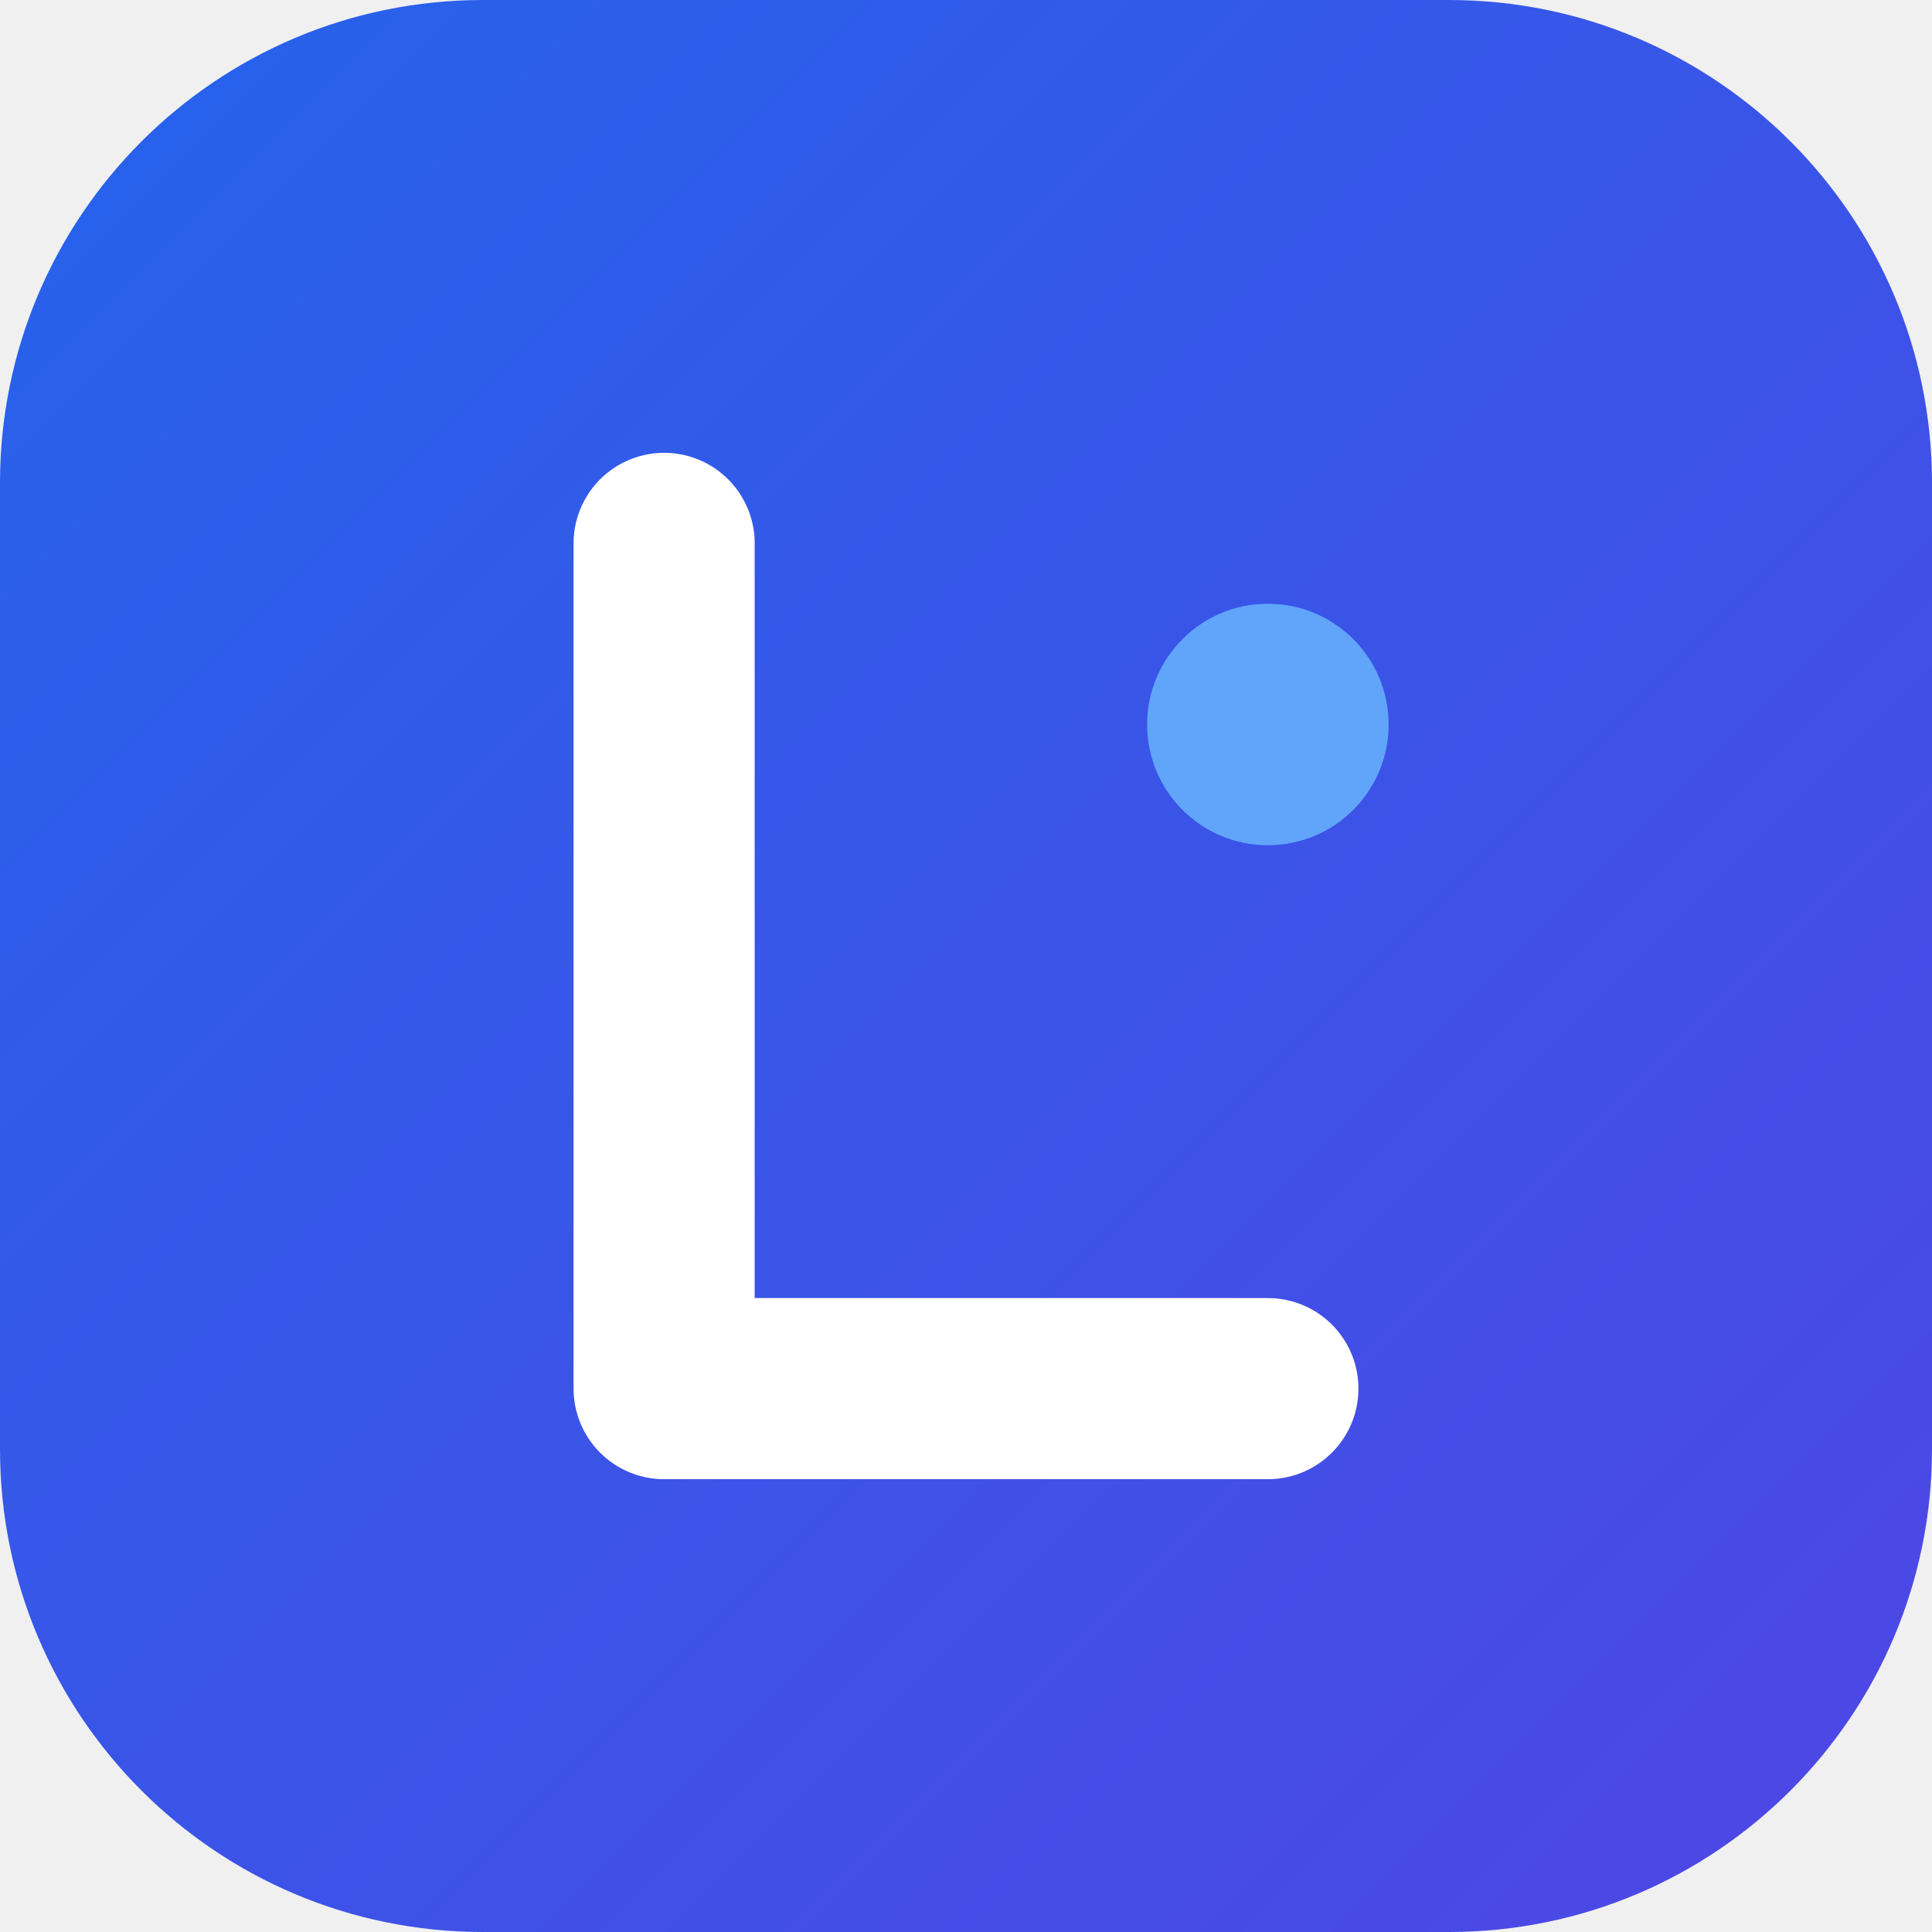
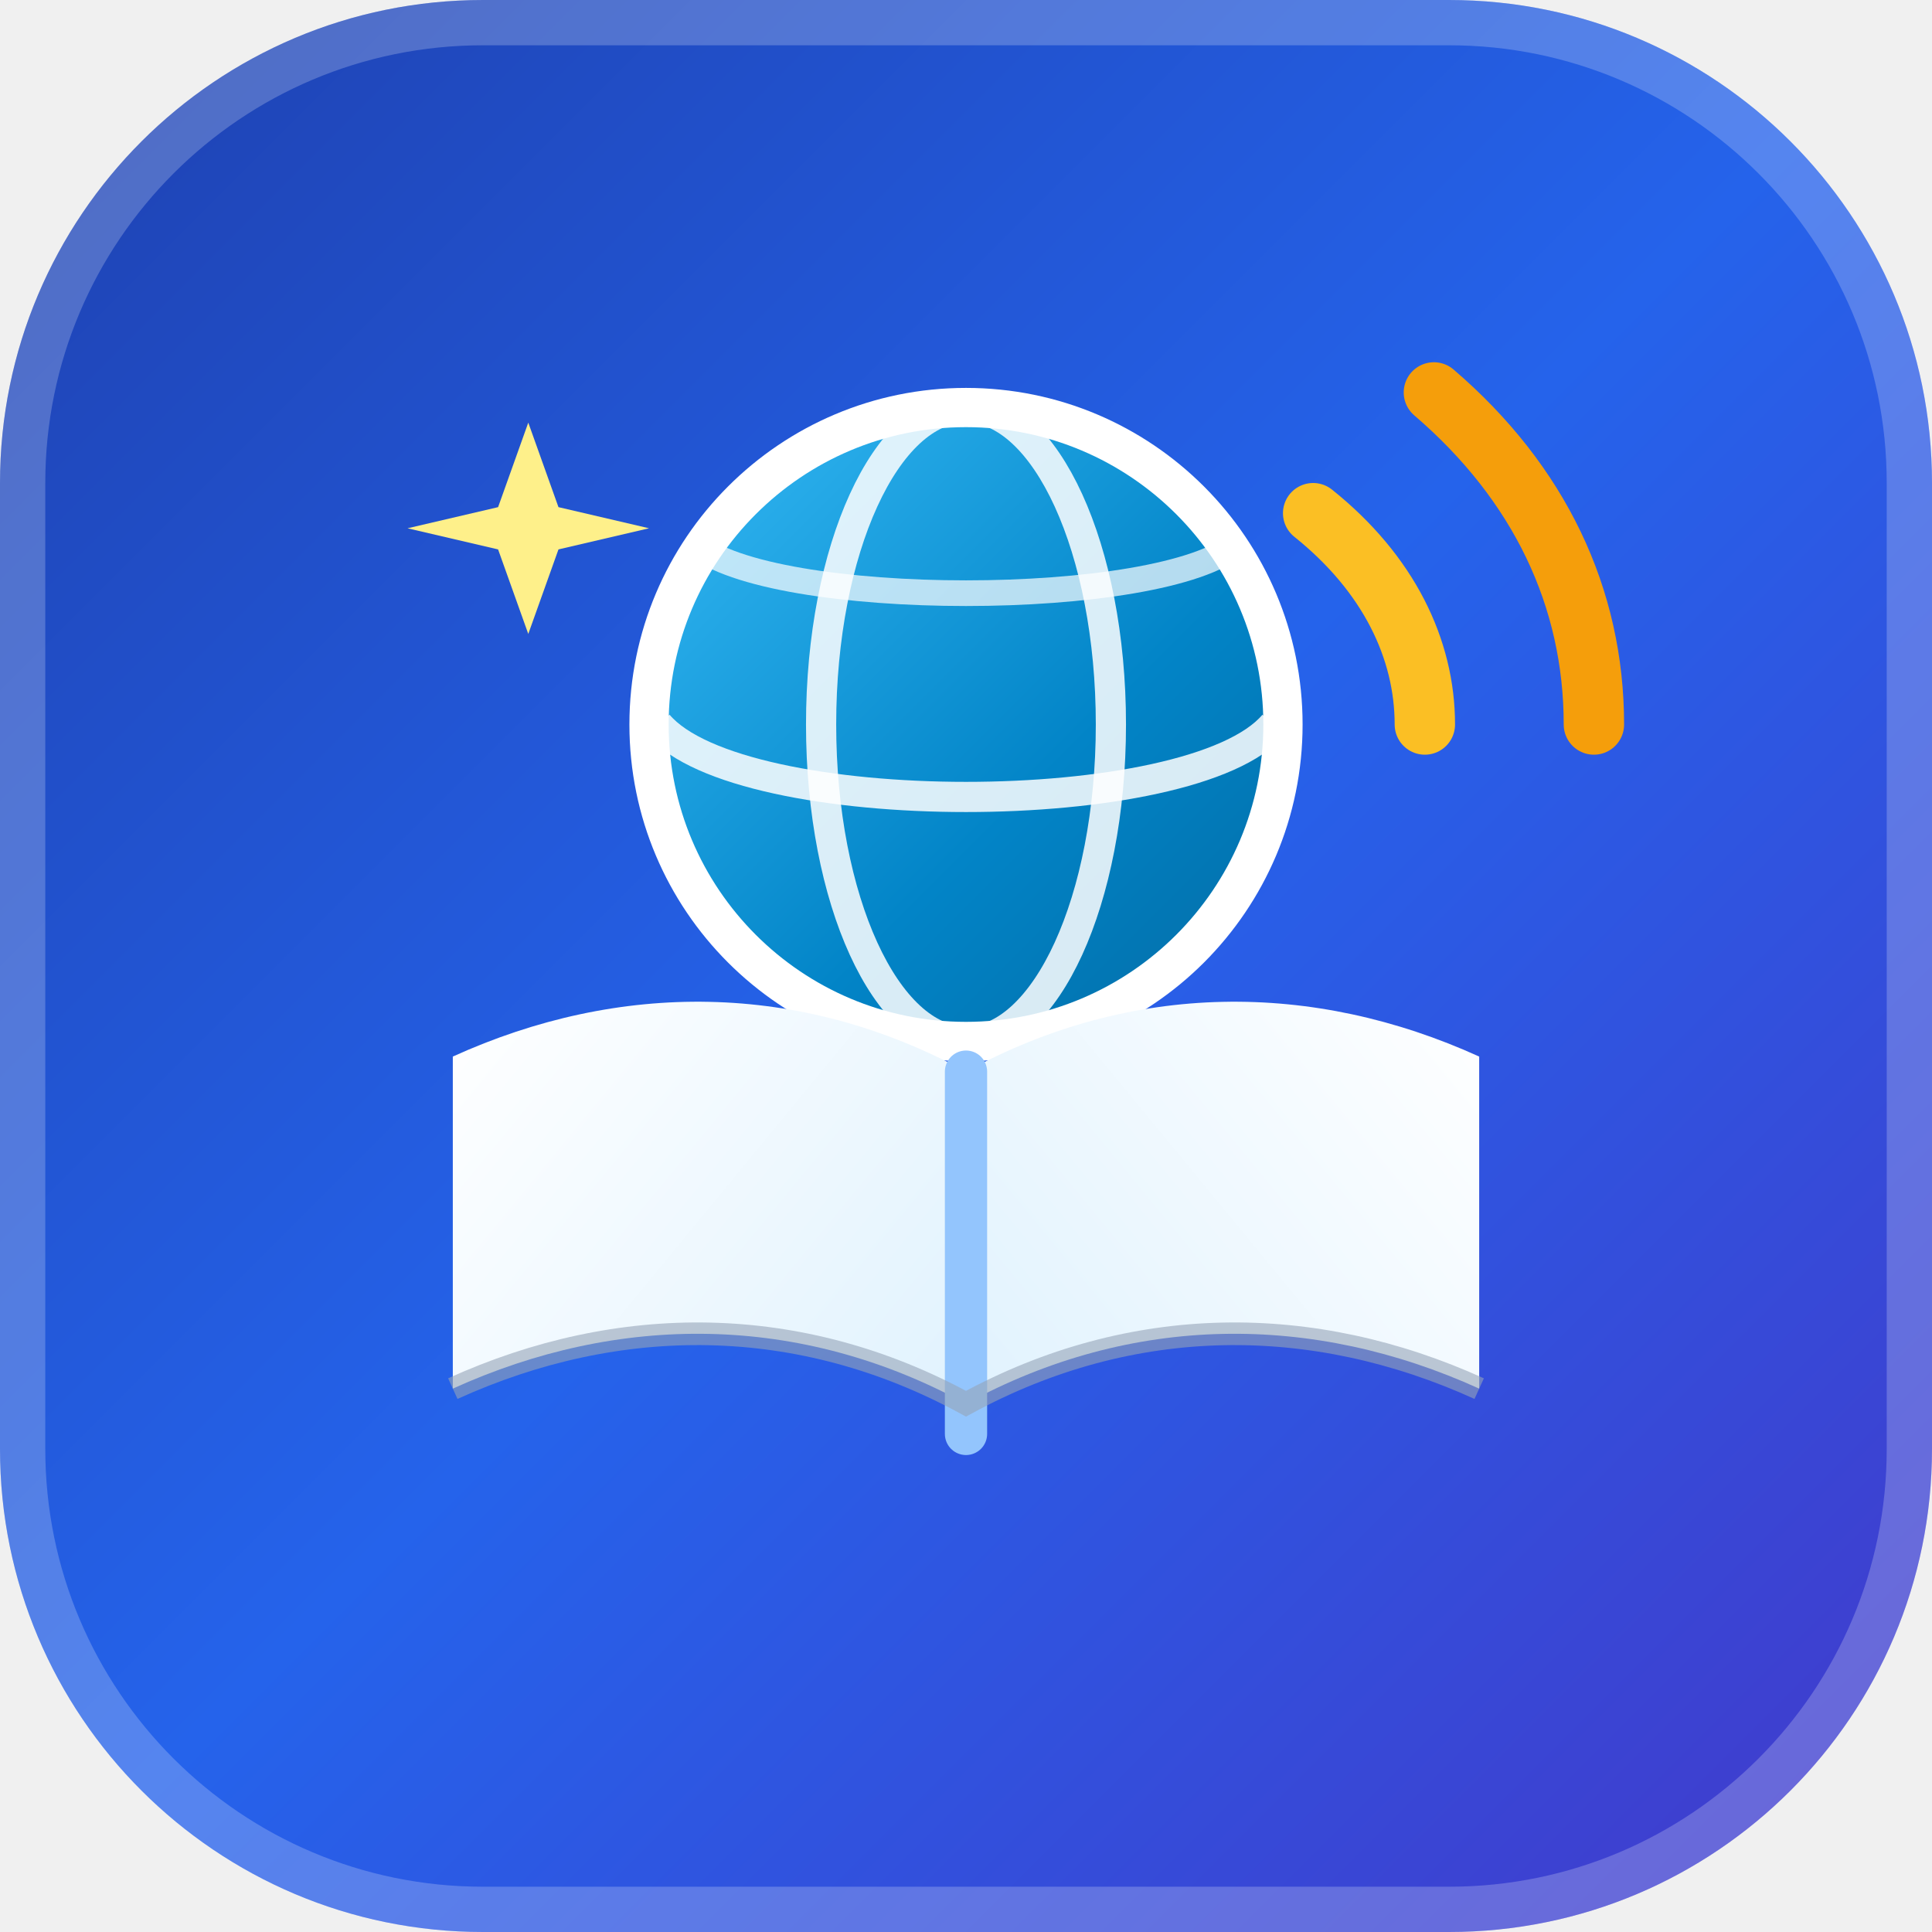
<svg xmlns="http://www.w3.org/2000/svg" viewBox="0 0 64 64" fill="none">
-   <rect width="64" height="64" rx="16" fill="url(#grad)" />
-   <path d="M22 18V46H42" stroke="white" stroke-width="6" stroke-linecap="round" stroke-linejoin="round" />
-   <circle cx="42" cy="24" r="4" fill="#60A5FA" />
  <defs>
-     <linearGradient id="grad" x1="0" y1="0" x2="64" y2="64" gradientUnits="userSpaceOnUse">
-       <stop stop-color="#2563EB" />
-       <stop offset="1" stop-color="#4F46E5" />
+     <linearGradient id="bgGrad" x1="0" y1="0" x2="64" y2="64" gradientUnits="userSpaceOnUse">
+       <stop stop-color="#1E40AF" />
+       <stop offset="0.5" stop-color="#2563EB" />
+       <stop offset="1" stop-color="#4338CA" />
+     </linearGradient>
+     <linearGradient id="globeGrad" x1="21" y1="13" x2="43" y2="35" gradientUnits="userSpaceOnUse">
+       <stop stop-color="#38BDF8" />
+       <stop offset="0.6" stop-color="#0284C7" />
+       <stop offset="1" stop-color="#0369A1" />
+     </linearGradient>
+     <linearGradient id="bookLeftGrad" x1="15" y1="33" x2="32" y2="47" gradientUnits="userSpaceOnUse">
+       <stop stop-color="#FFFFFF" />
+       <stop offset="1" stop-color="#E0F2FE" />
+     </linearGradient>
+     <linearGradient id="bookRightGrad" x1="49" y1="33" x2="32" y2="47" gradientUnits="userSpaceOnUse">
+       <stop stop-color="#FFFFFF" />
+       <stop offset="1" stop-color="#E0F2FE" />
    </linearGradient>
  </defs>
+   <rect width="64" height="64" rx="16" fill="url(#bgGrad)" />
+   <rect x="0.75" y="0.75" width="62.5" height="62.5" rx="15.25" fill="none" stroke="white" stroke-width="1.5" stroke-opacity="0.22" />
+   <circle cx="32" cy="24" r="10.5" fill="url(#globeGrad)" stroke="white" stroke-width="1.3" />
+   <ellipse cx="32" cy="24" rx="4.8" ry="10.5" fill="none" stroke="white" stroke-width="1" stroke-opacity="0.85" />
+   <path d="M21.8 24C24.5 27.2 39.5 27.2 42.2 24" fill="none" stroke="white" stroke-width="1" stroke-opacity="0.85" />
+   <path d="M23 18C25.5 20.2 38.5 20.2 41 18" fill="none" stroke="white" stroke-width="0.85" stroke-opacity="0.7" />
+   <path d="M43.5 17C46 19 47.2 21.5 47.2 24" stroke="#FBBF24" stroke-width="2" stroke-linecap="round" />
+   <path d="M47.5 13C51 16 52.8 19.8 52.8 24" stroke="#F59E0B" stroke-width="2" stroke-linecap="round" />
+   <path d="M32 46.5C26.5 43.5 20.5 43.5 15 46V35C20.5 32.5 26.5 32.5 32 35.5Z" fill="url(#bookLeftGrad)" />
+   <path d="M32 46.5C37.5 43.5 43.5 43.5 49 46V35C43.5 32.5 37.5 32.5 32 35.5Z" fill="url(#bookRightGrad)" />
+   <path d="M32 35.5V47.5" stroke="#93C5FD" stroke-width="1.4" stroke-linecap="round" />
+   <path d="M15 46C20.5 43.5 26.5 43.5 32 46.5C37.5 43.5 43.5 43.5 49 46" stroke="#94A3B8" stroke-width="0.75" fill="none" stroke-opacity="0.6" />
+   <path d="M17.5 14L18.5 16.8L21.5 17.5L18.5 18.2L17.5 21L16.5 18.2L13.5 17.5L16.5 16.8Z" fill="#FEF08A" />
</svg>
